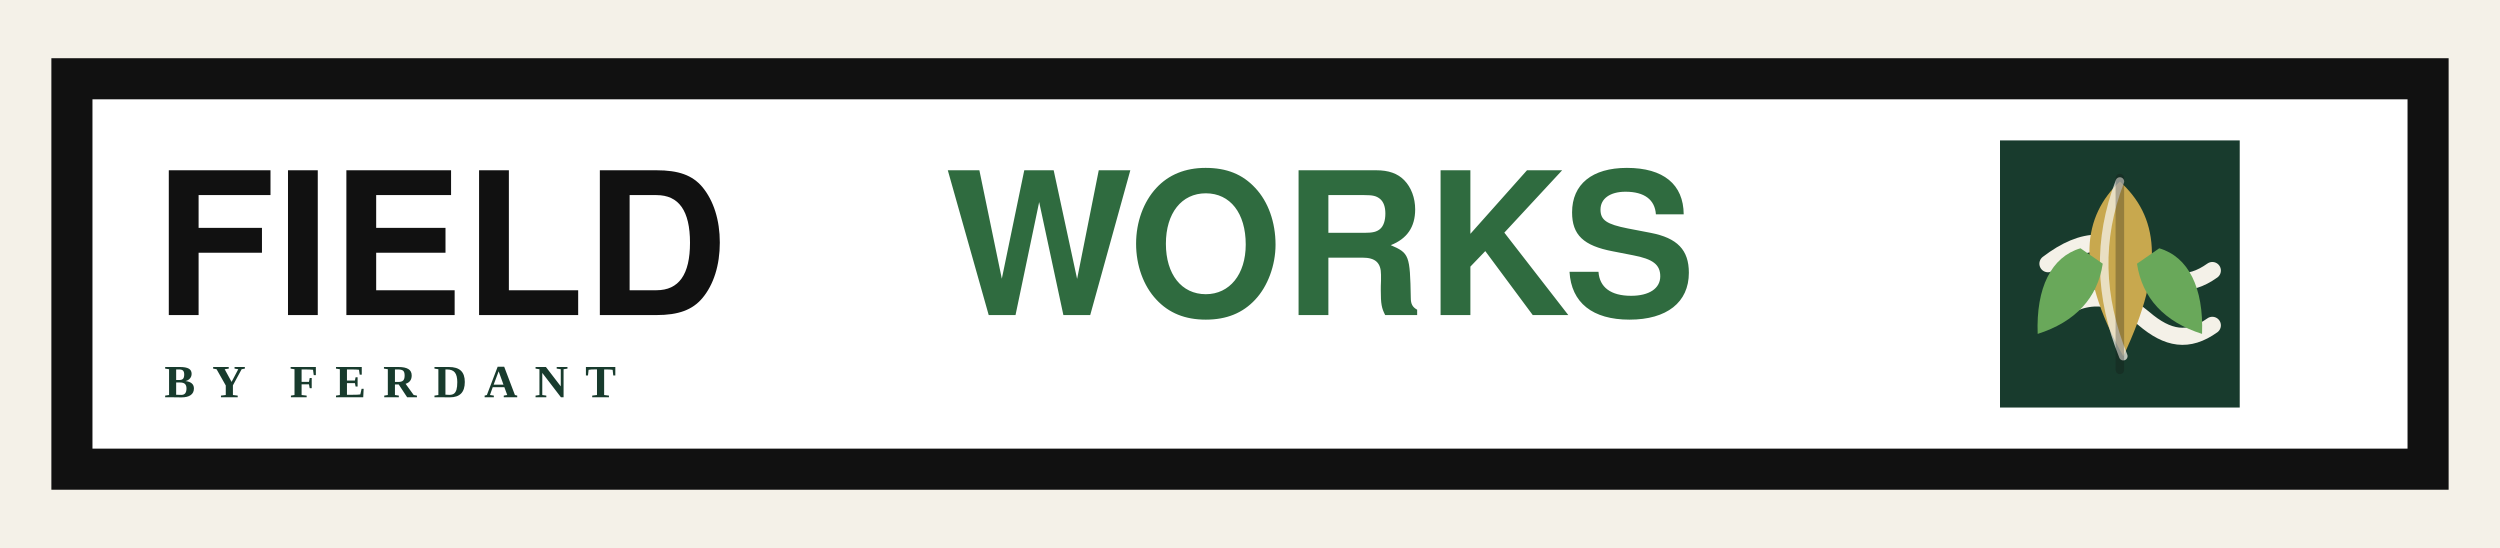
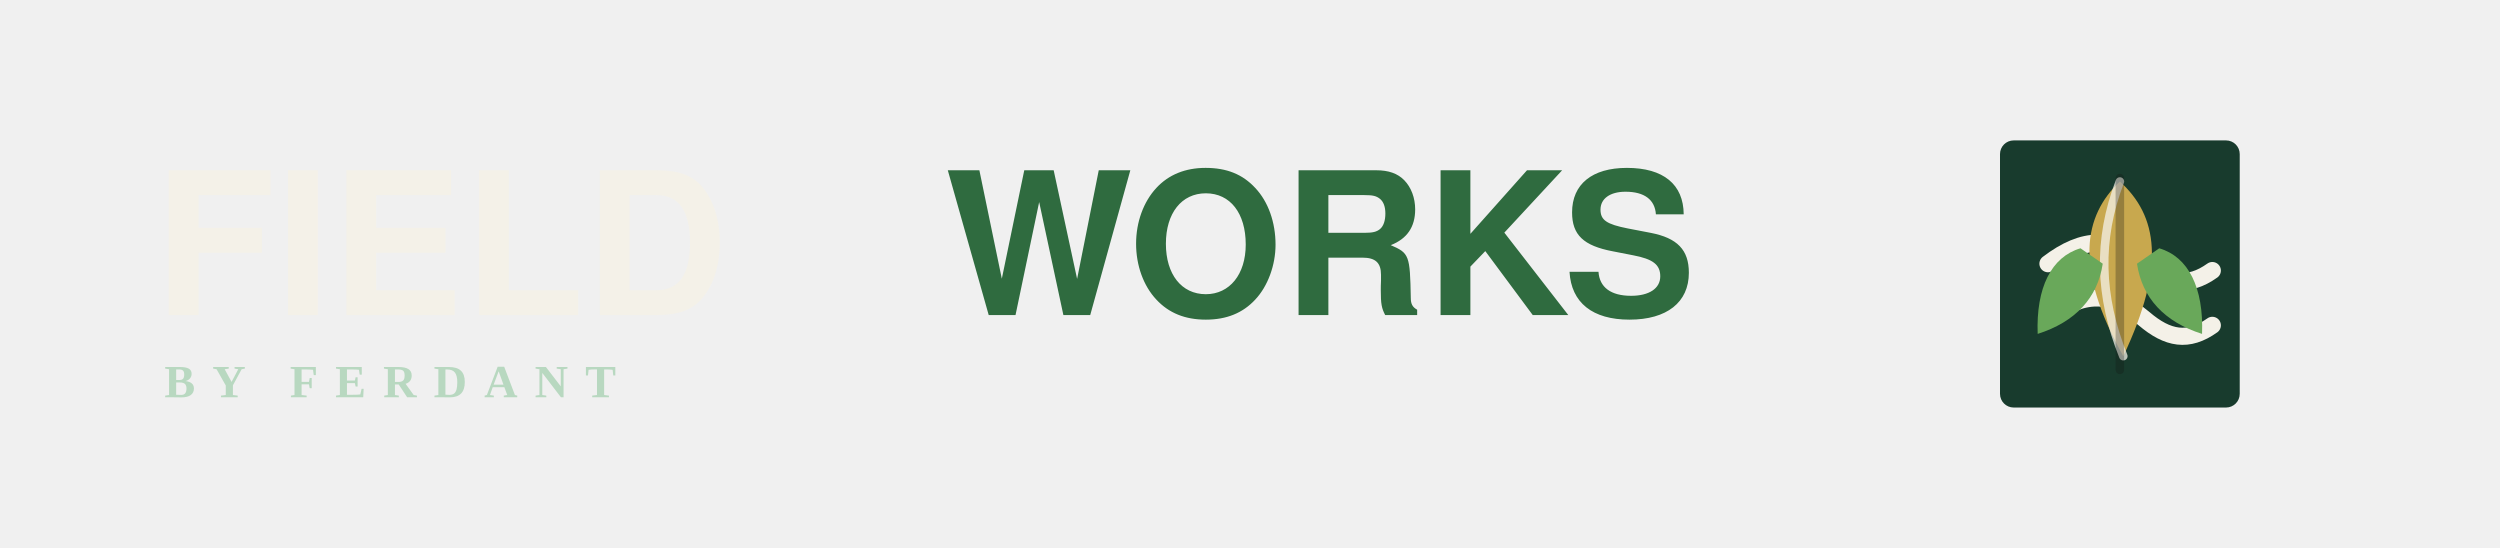
<svg xmlns="http://www.w3.org/2000/svg" width="1460" height="320" viewBox="0 0 1460 320" role="img" aria-labelledby="title desc">
-   <rect width="1460" height="320" fill="#F4F1E8" />
-   <rect x="42" y="46" width="1376" height="228" fill="#FFFFFF" stroke="#111111" stroke-width="24" />
  <g aria-hidden="true">
-     <text x="90" y="184" font-family="Arial Black, Impact, Helvetica, sans-serif" font-size="116" font-weight="900" textLength="438" lengthAdjust="spacingAndGlyphs" fill="#111111">FIELD</text>
+     <text x="90" y="184" font-family="Arial Black, Impact, Helvetica, sans-serif" font-size="116" font-weight="900" textLength="438" lengthAdjust="spacingAndGlyphs" fill="#F4F1E8">FIELD</text>
    <text x="552" y="184" font-family="Arial Black, Impact, Helvetica, sans-serif" font-size="116" font-weight="900" textLength="520" lengthAdjust="spacingAndGlyphs" fill="#2F6B3F">WORKS</text>
-     <text x="96" y="232" font-family="Public Sans, Source Sans 3, Helvetica, Arial, sans-serif" font-size="27" font-weight="800" letter-spacing="10" fill="#183B2D">BY FERDANT</text>
+     <text x="96" y="232" font-family="Public Sans, Source Sans 3, Helvetica, Arial, sans-serif" font-size="27" font-weight="800" letter-spacing="10" fill="#B8D8C0">BY FERDANT</text>
  </g>
  <g transform="translate(1168 82)" aria-hidden="true">
-     <rect x="0" y="0" width="140" height="156" fill="#183B2D" />
+     <rect x="0" y="0" width="140" height="156" rx="8" fill="#183B2D" />
    <path d="M28 104 C48 88 65 88 84 104 C98 116 110 118 124 108" fill="none" stroke="#F4F1E8" stroke-width="10" stroke-linecap="round" />
    <path d="M28 72 C49 56 66 56 84 72 C98 84 110 86 124 76" fill="none" stroke="#F4F1E8" stroke-width="10" stroke-linecap="round" />
    <path d="M70 24 C92 44 97 73 72 126 C43 74 49 44 70 24 Z" fill="#C8A84E" />
    <path d="M70 24 C57 58 58 91 72 126" fill="none" stroke="#F4F1E8" stroke-width="5" stroke-linecap="round" opacity="0.75" />
    <path d="M47 63 C30 68 21 86 22 113 C44 106 57 92 60 72" fill="#69A85A" />
    <path d="M93 63 C110 68 119 86 118 113 C96 106 83 92 80 72" fill="#69A85A" />
    <path d="M70 22 V134" stroke="#111111" stroke-width="5" stroke-linecap="round" opacity="0.28" />
  </g>
</svg>
